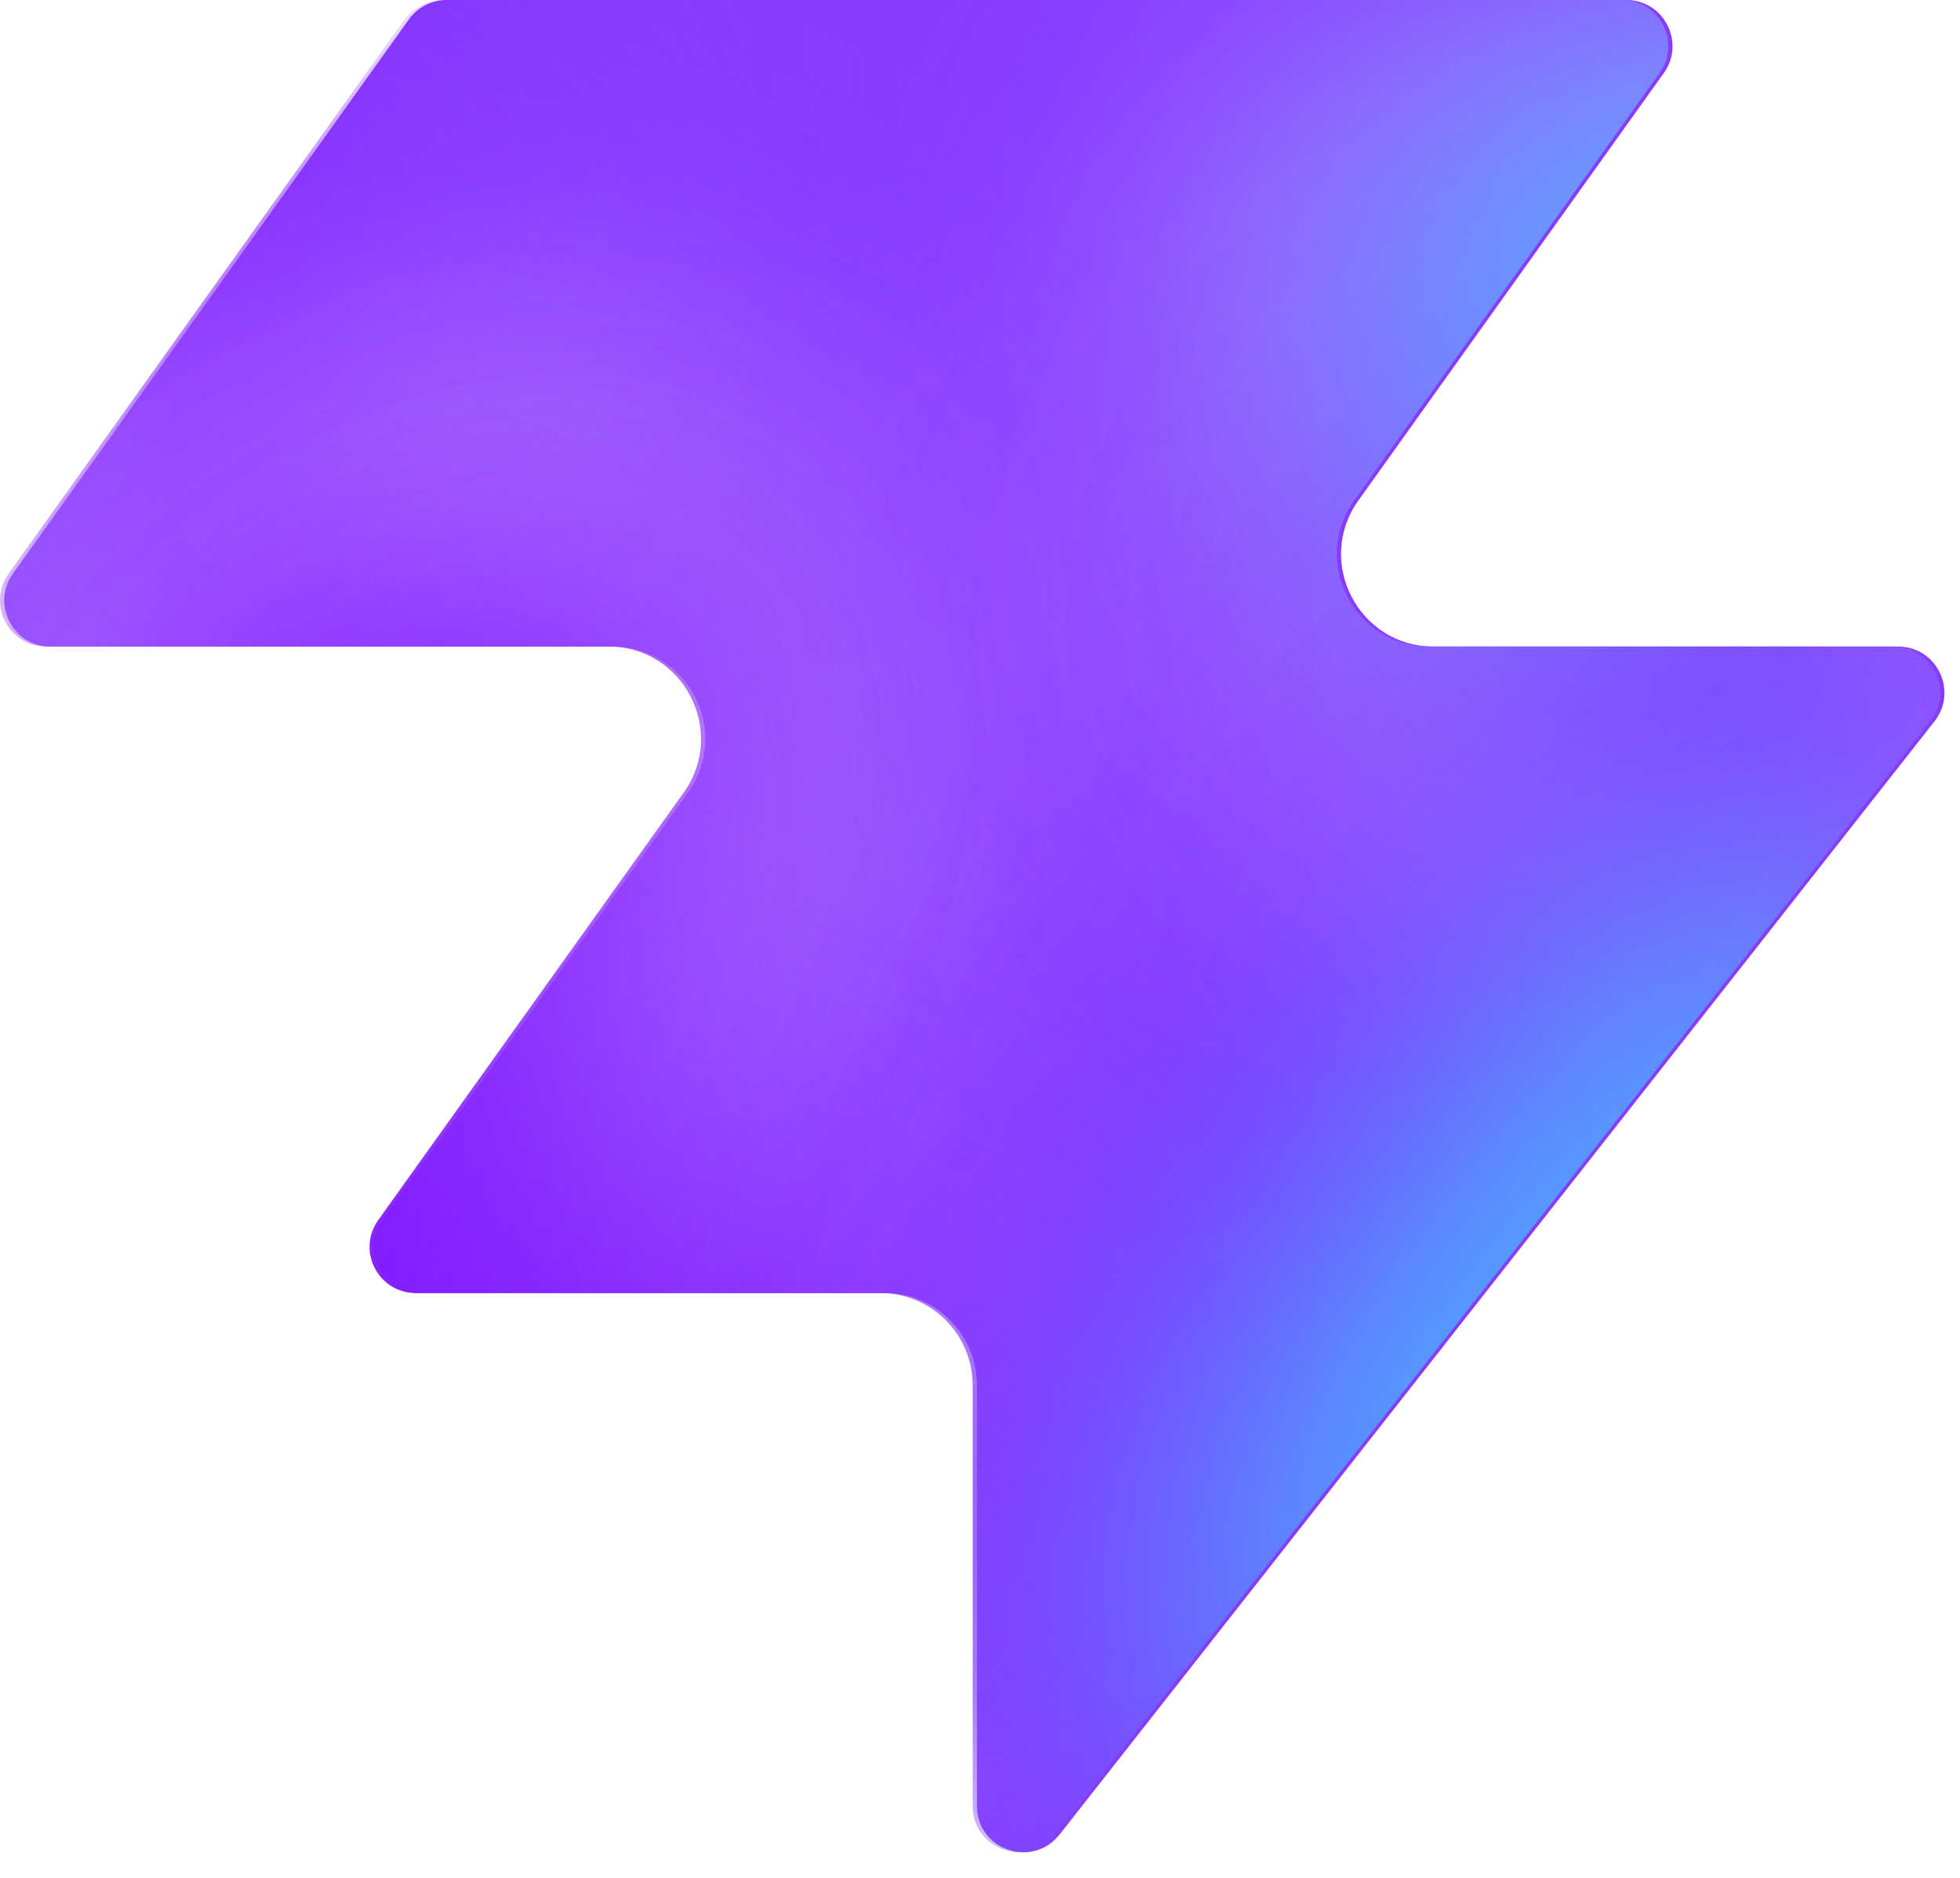
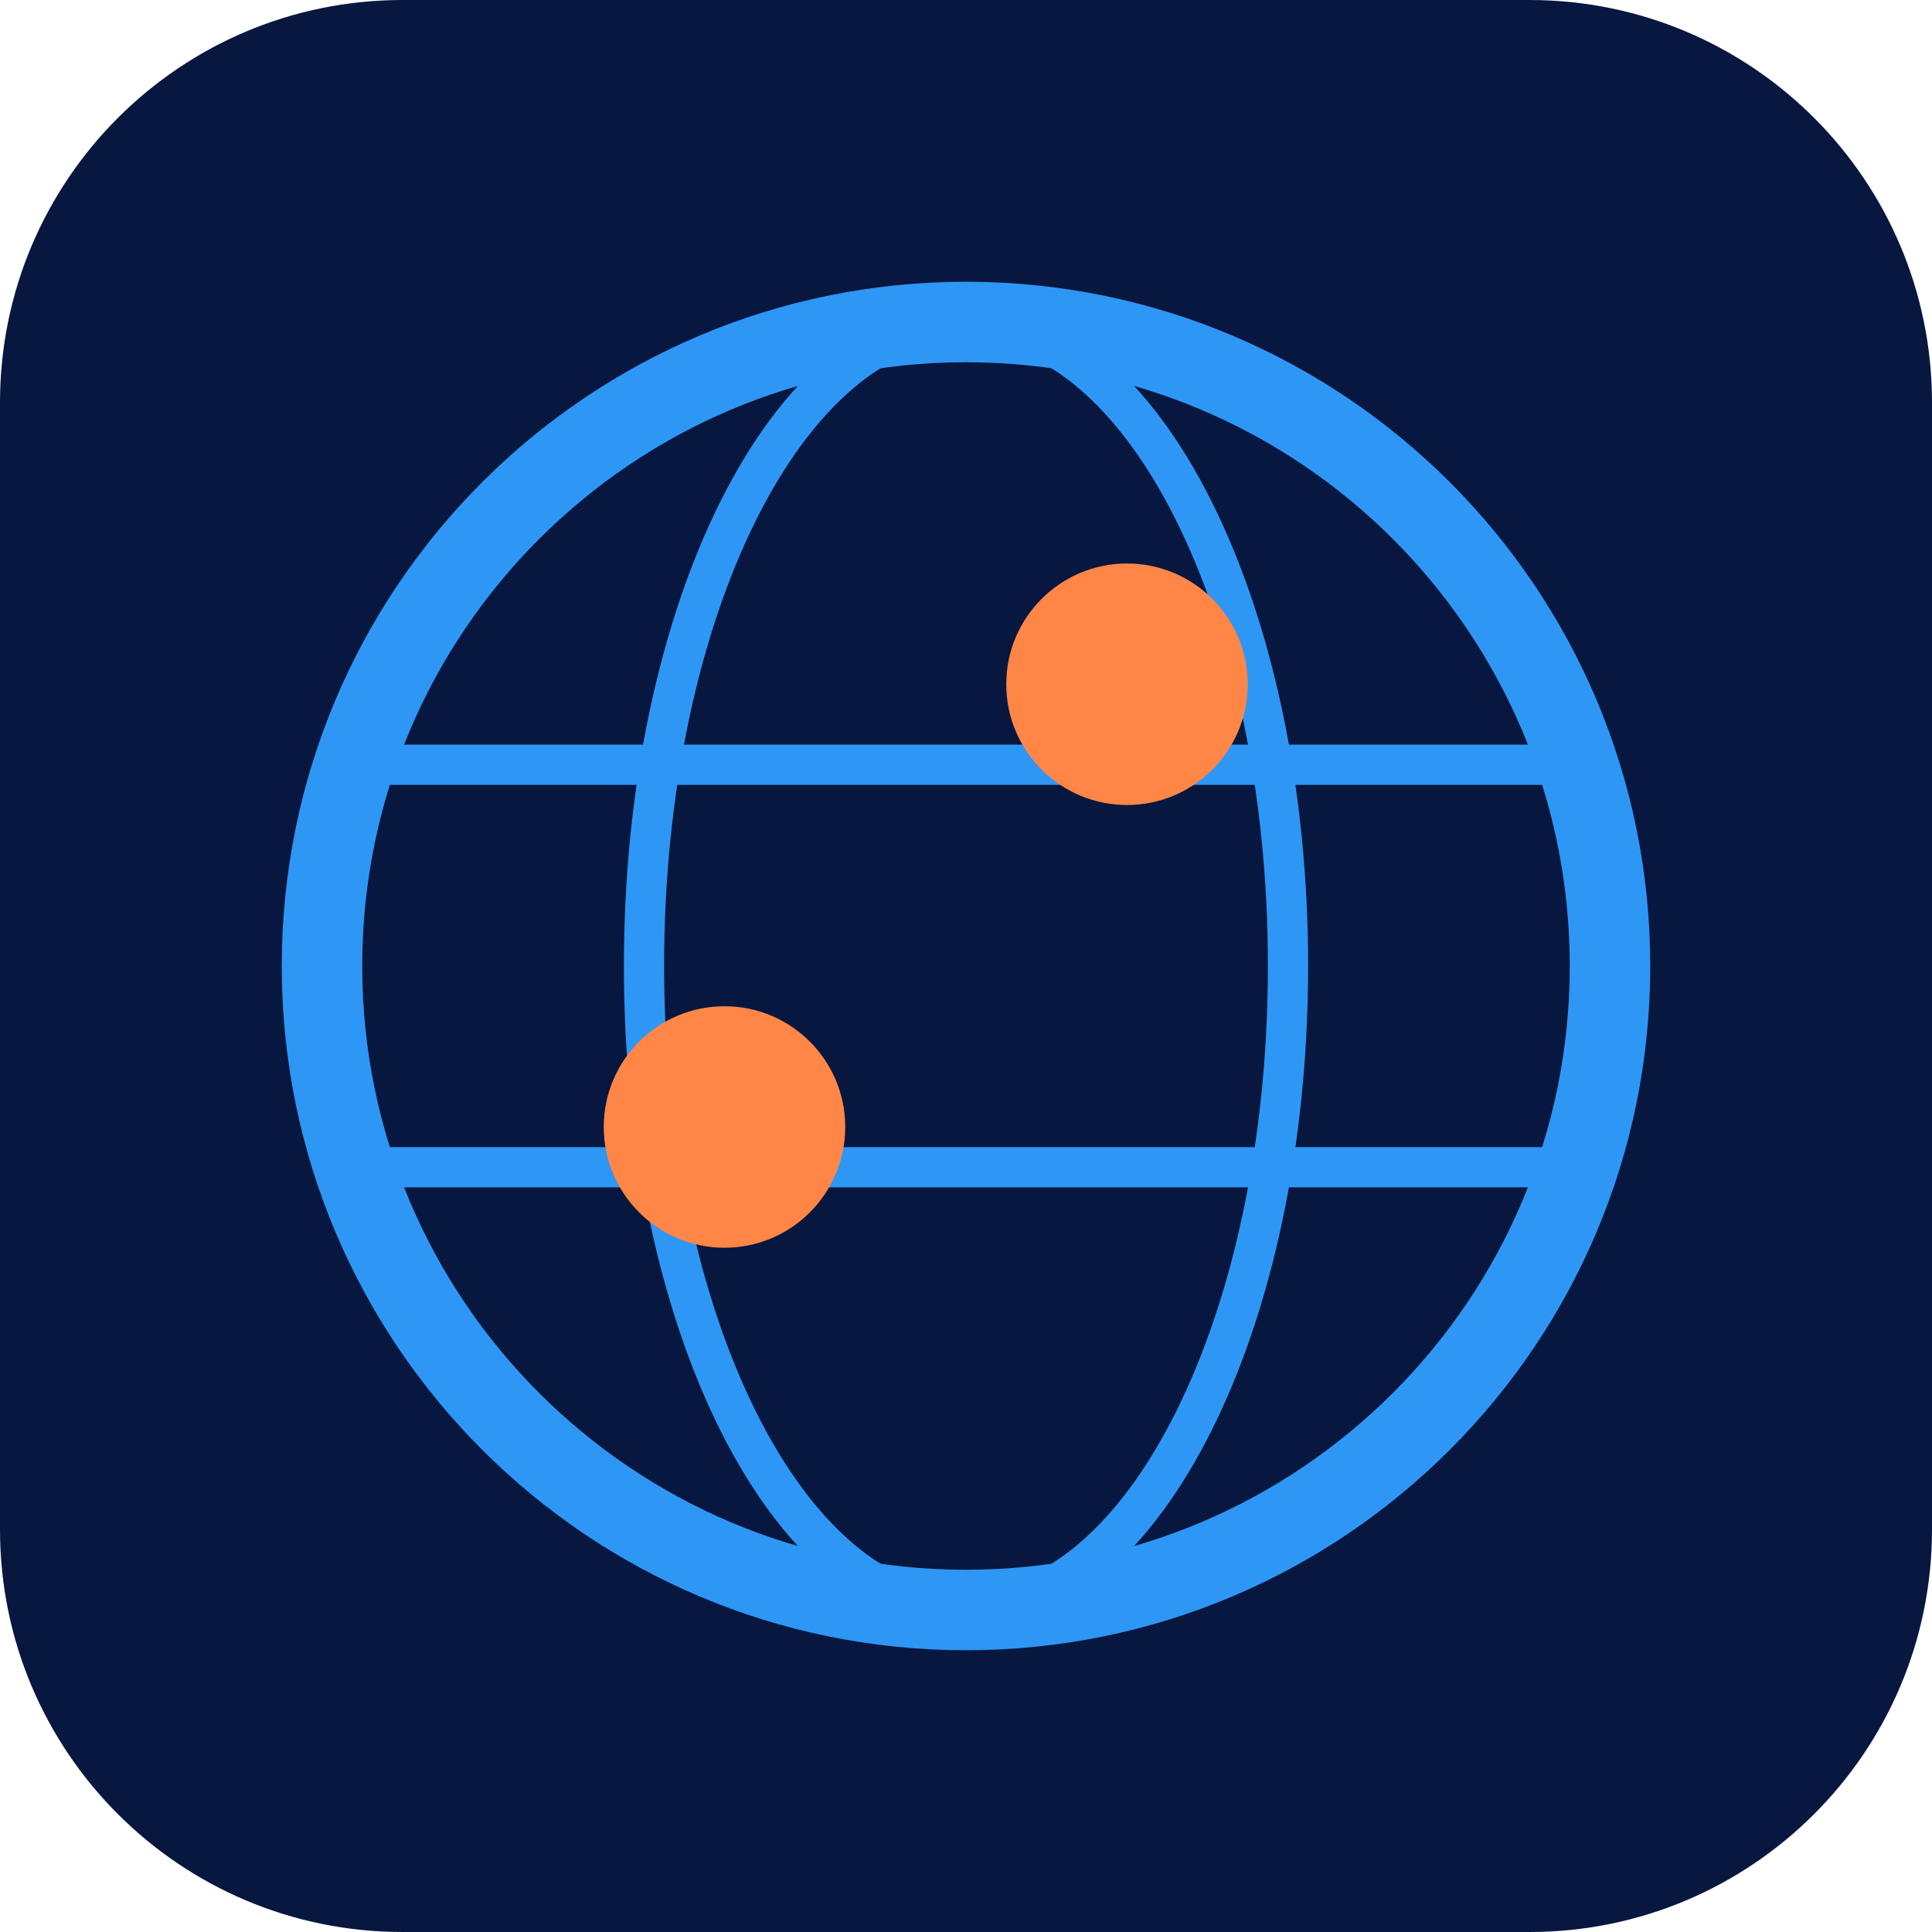
- <svg xmlns="http://www.w3.org/2000/svg" width="48" height="46" fill="none" viewBox="0 0 48 46">
-   <path fill="#863bff" d="M25.946 44.938c-.664.845-2.021.375-2.021-.698V33.937a2.26 2.26 0 0 0-2.262-2.262H10.287c-.92 0-1.456-1.04-.92-1.788l7.48-10.471c1.07-1.497 0-3.578-1.842-3.578H1.237c-.92 0-1.456-1.04-.92-1.788L10.013.474c.214-.297.556-.474.92-.474h28.894c.92 0 1.456 1.04.92 1.788l-7.48 10.471c-1.07 1.498 0 3.579 1.842 3.579h11.377c.943 0 1.473 1.088.89 1.83L25.947 44.94z" style="fill:#863bff;fill:color(display-p3 .525 .23 1);fill-opacity:1" />
-   <mask id="a" width="48" height="46" x="0" y="0" maskUnits="userSpaceOnUse" style="mask-type:alpha">
-     <path fill="#000" d="M25.842 44.938c-.664.844-2.021.375-2.021-.698V33.937a2.26 2.26 0 0 0-2.262-2.262H10.183c-.92 0-1.456-1.04-.92-1.788l7.48-10.471c1.07-1.498 0-3.579-1.842-3.579H1.133c-.92 0-1.456-1.04-.92-1.787L9.91.473c.214-.297.556-.474.92-.474h28.894c.92 0 1.456 1.04.92 1.788l-7.48 10.471c-1.07 1.498 0 3.578 1.842 3.578h11.377c.943 0 1.473 1.088.89 1.832L25.843 44.94z" style="fill:#000;fill-opacity:1" />
-   </mask>
-   <g mask="url(#a)">
-     <g filter="url(#b)">
-       <ellipse cx="5.508" cy="14.704" fill="#ede6ff" rx="5.508" ry="14.704" style="fill:#ede6ff;fill:color(display-p3 .927 .903 1);fill-opacity:1" transform="matrix(.00324 1 1 -.00324 -4.47 31.516)" />
-     </g>
-     <g filter="url(#c)">
-       <ellipse cx="10.399" cy="29.851" fill="#ede6ff" rx="10.399" ry="29.851" style="fill:#ede6ff;fill:color(display-p3 .927 .903 1);fill-opacity:1" transform="matrix(.00324 1 1 -.00324 -39.328 7.883)" />
-     </g>
-     <g filter="url(#d)">
-       <ellipse cx="5.508" cy="30.487" fill="#7e14ff" rx="5.508" ry="30.487" style="fill:#7e14ff;fill:color(display-p3 .492 .077 1);fill-opacity:1" transform="rotate(89.814 -25.913 -14.639)scale(1 -1)" />
-     </g>
-     <g filter="url(#e)">
-       <ellipse cx="5.508" cy="30.599" fill="#7e14ff" rx="5.508" ry="30.599" style="fill:#7e14ff;fill:color(display-p3 .492 .077 1);fill-opacity:1" transform="rotate(89.814 -32.644 -3.334)scale(1 -1)" />
-     </g>
-     <g filter="url(#f)">
-       <ellipse cx="5.508" cy="30.599" fill="#7e14ff" rx="5.508" ry="30.599" style="fill:#7e14ff;fill:color(display-p3 .492 .077 1);fill-opacity:1" transform="matrix(.00324 1 1 -.00324 -34.34 30.47)" />
-     </g>
-     <g filter="url(#g)">
-       <ellipse cx="14.072" cy="22.078" fill="#ede6ff" rx="14.072" ry="22.078" style="fill:#ede6ff;fill:color(display-p3 .927 .903 1);fill-opacity:1" transform="rotate(93.35 24.506 48.493)scale(-1 1)" />
-     </g>
-     <g filter="url(#h)">
-       <ellipse cx="3.47" cy="21.501" fill="#7e14ff" rx="3.47" ry="21.501" style="fill:#7e14ff;fill:color(display-p3 .492 .077 1);fill-opacity:1" transform="rotate(89.009 28.708 47.59)scale(-1 1)" />
-     </g>
-     <g filter="url(#i)">
-       <ellipse cx="3.47" cy="21.501" fill="#7e14ff" rx="3.47" ry="21.501" style="fill:#7e14ff;fill:color(display-p3 .492 .077 1);fill-opacity:1" transform="rotate(89.009 28.708 47.59)scale(-1 1)" />
-     </g>
-     <g filter="url(#j)">
-       <ellipse cx=".387" cy="8.972" fill="#7e14ff" rx="4.407" ry="29.108" style="fill:#7e14ff;fill:color(display-p3 .492 .077 1);fill-opacity:1" transform="rotate(39.51 .387 8.972)" />
-     </g>
-     <g filter="url(#k)">
-       <ellipse cx="47.523" cy="-6.092" fill="#7e14ff" rx="4.407" ry="29.108" style="fill:#7e14ff;fill:color(display-p3 .492 .077 1);fill-opacity:1" transform="rotate(37.892 47.523 -6.092)" />
-     </g>
-     <g filter="url(#l)">
-       <ellipse cx="41.412" cy="6.333" fill="#47bfff" rx="5.971" ry="9.665" style="fill:#47bfff;fill:color(display-p3 .28 .748 1);fill-opacity:1" transform="rotate(37.892 41.412 6.333)" />
-     </g>
-     <g filter="url(#m)">
-       <ellipse cx="-1.879" cy="38.332" fill="#7e14ff" rx="4.407" ry="29.108" style="fill:#7e14ff;fill:color(display-p3 .492 .077 1);fill-opacity:1" transform="rotate(37.892 -1.88 38.332)" />
-     </g>
-     <g filter="url(#n)">
-       <ellipse cx="-1.879" cy="38.332" fill="#7e14ff" rx="4.407" ry="29.108" style="fill:#7e14ff;fill:color(display-p3 .492 .077 1);fill-opacity:1" transform="rotate(37.892 -1.88 38.332)" />
-     </g>
-     <g filter="url(#o)">
-       <ellipse cx="35.651" cy="29.907" fill="#7e14ff" rx="4.407" ry="29.108" style="fill:#7e14ff;fill:color(display-p3 .492 .077 1);fill-opacity:1" transform="rotate(37.892 35.651 29.907)" />
-     </g>
-     <g filter="url(#p)">
-       <ellipse cx="38.418" cy="32.4" fill="#47bfff" rx="5.971" ry="15.297" style="fill:#47bfff;fill:color(display-p3 .28 .748 1);fill-opacity:1" transform="rotate(37.892 38.418 32.4)" />
-     </g>
-   </g>
-   <defs>
-     <filter id="b" width="60.045" height="41.654" x="-19.77" y="16.149" color-interpolation-filters="sRGB" filterUnits="userSpaceOnUse">
-       <feFlood flood-opacity="0" result="BackgroundImageFix" />
-       <feBlend in="SourceGraphic" in2="BackgroundImageFix" result="shape" />
-       <feGaussianBlur result="effect1_foregroundBlur_2002_17158" stdDeviation="7.659" />
-     </filter>
-     <filter id="c" width="90.34" height="51.437" x="-54.613" y="-7.533" color-interpolation-filters="sRGB" filterUnits="userSpaceOnUse">
-       <feFlood flood-opacity="0" result="BackgroundImageFix" />
-       <feBlend in="SourceGraphic" in2="BackgroundImageFix" result="shape" />
-       <feGaussianBlur result="effect1_foregroundBlur_2002_17158" stdDeviation="7.659" />
-     </filter>
-     <filter id="d" width="79.355" height="29.4" x="-49.64" y="2.03" color-interpolation-filters="sRGB" filterUnits="userSpaceOnUse">
-       <feFlood flood-opacity="0" result="BackgroundImageFix" />
-       <feBlend in="SourceGraphic" in2="BackgroundImageFix" result="shape" />
-       <feGaussianBlur result="effect1_foregroundBlur_2002_17158" stdDeviation="4.596" />
-     </filter>
-     <filter id="e" width="79.579" height="29.4" x="-45.045" y="20.029" color-interpolation-filters="sRGB" filterUnits="userSpaceOnUse">
-       <feFlood flood-opacity="0" result="BackgroundImageFix" />
-       <feBlend in="SourceGraphic" in2="BackgroundImageFix" result="shape" />
-       <feGaussianBlur result="effect1_foregroundBlur_2002_17158" stdDeviation="4.596" />
-     </filter>
-     <filter id="f" width="79.579" height="29.4" x="-43.513" y="21.178" color-interpolation-filters="sRGB" filterUnits="userSpaceOnUse">
-       <feFlood flood-opacity="0" result="BackgroundImageFix" />
-       <feBlend in="SourceGraphic" in2="BackgroundImageFix" result="shape" />
-       <feGaussianBlur result="effect1_foregroundBlur_2002_17158" stdDeviation="4.596" />
-     </filter>
-     <filter id="g" width="74.749" height="58.852" x="15.756" y="-17.901" color-interpolation-filters="sRGB" filterUnits="userSpaceOnUse">
-       <feFlood flood-opacity="0" result="BackgroundImageFix" />
-       <feBlend in="SourceGraphic" in2="BackgroundImageFix" result="shape" />
-       <feGaussianBlur result="effect1_foregroundBlur_2002_17158" stdDeviation="7.659" />
-     </filter>
-     <filter id="h" width="61.377" height="25.362" x="23.548" y="2.284" color-interpolation-filters="sRGB" filterUnits="userSpaceOnUse">
-       <feFlood flood-opacity="0" result="BackgroundImageFix" />
-       <feBlend in="SourceGraphic" in2="BackgroundImageFix" result="shape" />
-       <feGaussianBlur result="effect1_foregroundBlur_2002_17158" stdDeviation="4.596" />
-     </filter>
-     <filter id="i" width="61.377" height="25.362" x="23.548" y="2.284" color-interpolation-filters="sRGB" filterUnits="userSpaceOnUse">
-       <feFlood flood-opacity="0" result="BackgroundImageFix" />
-       <feBlend in="SourceGraphic" in2="BackgroundImageFix" result="shape" />
-       <feGaussianBlur result="effect1_foregroundBlur_2002_17158" stdDeviation="4.596" />
-     </filter>
-     <filter id="j" width="56.045" height="63.649" x="-27.636" y="-22.853" color-interpolation-filters="sRGB" filterUnits="userSpaceOnUse">
-       <feFlood flood-opacity="0" result="BackgroundImageFix" />
-       <feBlend in="SourceGraphic" in2="BackgroundImageFix" result="shape" />
-       <feGaussianBlur result="effect1_foregroundBlur_2002_17158" stdDeviation="4.596" />
-     </filter>
-     <filter id="k" width="54.814" height="64.646" x="20.116" y="-38.415" color-interpolation-filters="sRGB" filterUnits="userSpaceOnUse">
-       <feFlood flood-opacity="0" result="BackgroundImageFix" />
-       <feBlend in="SourceGraphic" in2="BackgroundImageFix" result="shape" />
-       <feGaussianBlur result="effect1_foregroundBlur_2002_17158" stdDeviation="4.596" />
-     </filter>
-     <filter id="l" width="33.541" height="35.313" x="24.641" y="-11.323" color-interpolation-filters="sRGB" filterUnits="userSpaceOnUse">
-       <feFlood flood-opacity="0" result="BackgroundImageFix" />
-       <feBlend in="SourceGraphic" in2="BackgroundImageFix" result="shape" />
-       <feGaussianBlur result="effect1_foregroundBlur_2002_17158" stdDeviation="4.596" />
-     </filter>
-     <filter id="m" width="54.814" height="64.646" x="-29.286" y="6.009" color-interpolation-filters="sRGB" filterUnits="userSpaceOnUse">
-       <feFlood flood-opacity="0" result="BackgroundImageFix" />
-       <feBlend in="SourceGraphic" in2="BackgroundImageFix" result="shape" />
-       <feGaussianBlur result="effect1_foregroundBlur_2002_17158" stdDeviation="4.596" />
-     </filter>
-     <filter id="n" width="54.814" height="64.646" x="-29.286" y="6.009" color-interpolation-filters="sRGB" filterUnits="userSpaceOnUse">
-       <feFlood flood-opacity="0" result="BackgroundImageFix" />
-       <feBlend in="SourceGraphic" in2="BackgroundImageFix" result="shape" />
-       <feGaussianBlur result="effect1_foregroundBlur_2002_17158" stdDeviation="4.596" />
-     </filter>
-     <filter id="o" width="54.814" height="64.646" x="8.244" y="-2.416" color-interpolation-filters="sRGB" filterUnits="userSpaceOnUse">
-       <feFlood flood-opacity="0" result="BackgroundImageFix" />
-       <feBlend in="SourceGraphic" in2="BackgroundImageFix" result="shape" />
-       <feGaussianBlur result="effect1_foregroundBlur_2002_17158" stdDeviation="4.596" />
-     </filter>
-     <filter id="p" width="39.409" height="43.623" x="18.713" y="10.588" color-interpolation-filters="sRGB" filterUnits="userSpaceOnUse">
-       <feFlood flood-opacity="0" result="BackgroundImageFix" />
-       <feBlend in="SourceGraphic" in2="BackgroundImageFix" result="shape" />
-       <feGaussianBlur result="effect1_foregroundBlur_2002_17158" stdDeviation="4.596" />
-     </filter>
-   </defs>
+ <svg xmlns="http://www.w3.org/2000/svg" viewBox="0 0 48 48" role="img" aria-label="Earth Fire Calendar">
+   <rect width="48" height="48" rx="10" fill="#07173f" />
+   <circle cx="24" cy="24" r="16" fill="none" stroke="#2e96f5" stroke-width="2" />
+   <ellipse cx="24" cy="24" rx="8" ry="16" fill="none" stroke="#2e96f5" />
+   <path d="M9 19h30M9 29h30" fill="none" stroke="#2e96f5" />
+   <circle cx="28" cy="17" r="3" fill="#ff8647" />
+   <circle cx="18" cy="28" r="3" fill="#ff8647" />
</svg>
